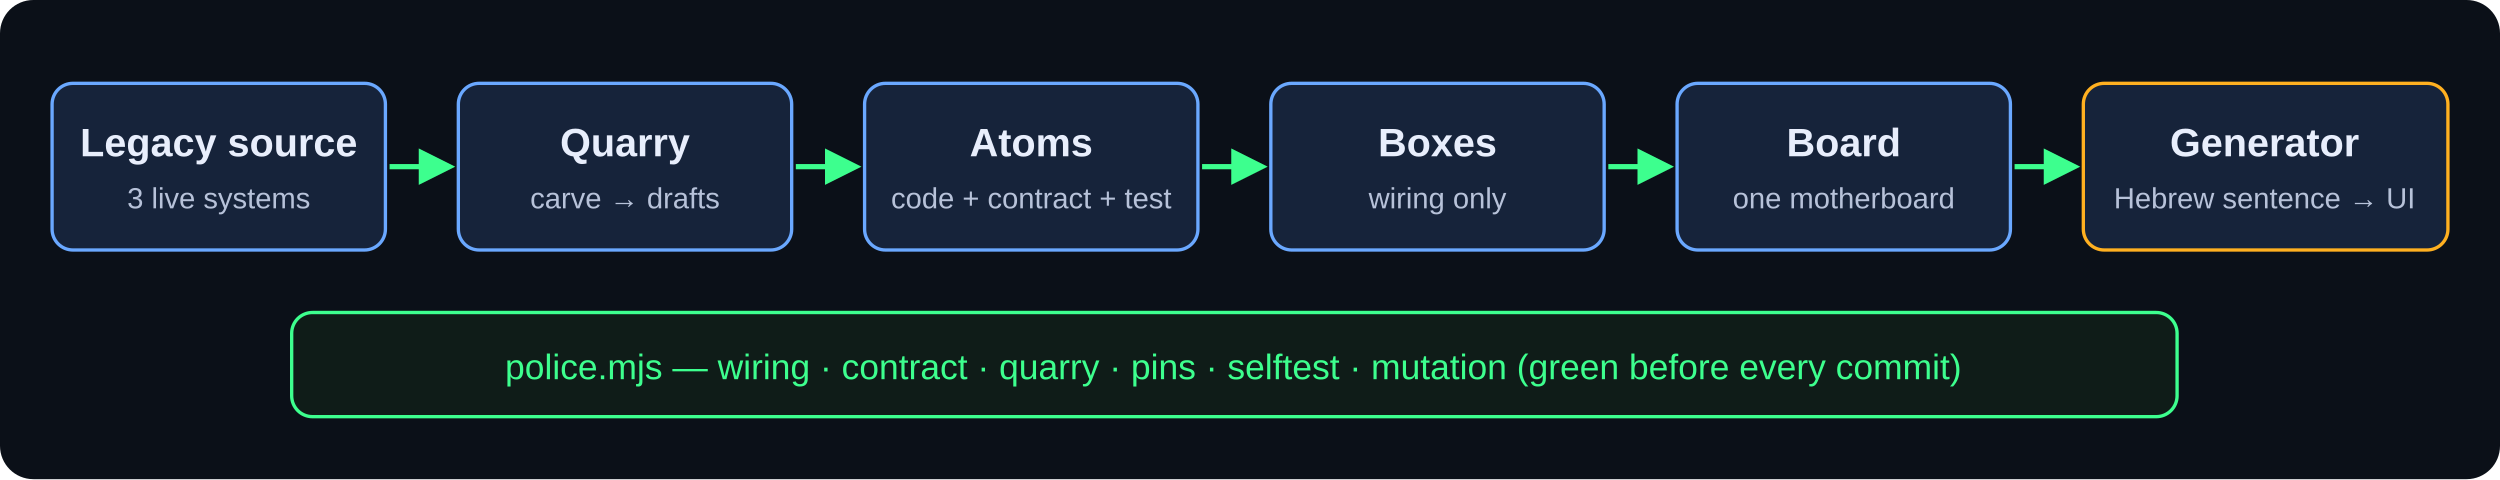
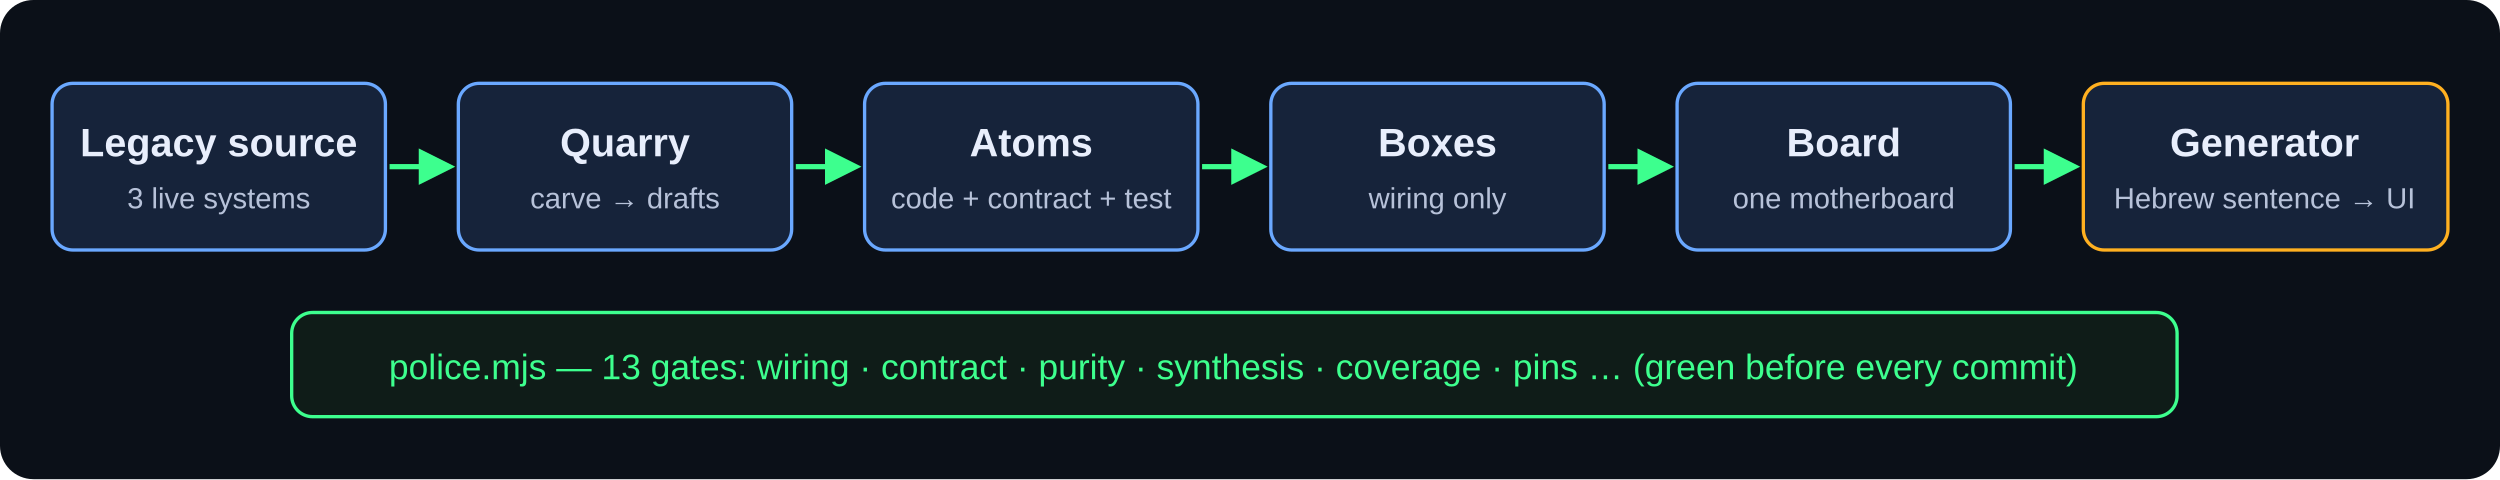
<svg xmlns="http://www.w3.org/2000/svg" viewBox="0 0 1200 230" role="img" aria-label="Pipeline: legacy source, quarry, atoms with contracts, boxes, board, generator; the police checks every step">
  <defs>
    <marker id="h" viewBox="0 0 10 10" refX="8" refY="5" markerWidth="7" markerHeight="7" orient="auto">
      <path d="M0 0L10 5L0 10z" fill="#3dff8e" />
    </marker>
  </defs>
  <rect width="1200" height="230" rx="16" fill="#0b1018" />
  <g font-family="system-ui,Segoe UI,Arial" text-anchor="middle">
    <g fill="#16233a" stroke="#6aa8ff" stroke-width="1.6">
      <rect x="25" y="40" width="160" height="80" rx="10" />
      <rect x="220" y="40" width="160" height="80" rx="10" />
      <rect x="415" y="40" width="160" height="80" rx="10" />
      <rect x="610" y="40" width="160" height="80" rx="10" />
      <rect x="805" y="40" width="160" height="80" rx="10" />
      <rect x="1000" y="40" width="175" height="80" rx="10" stroke="#ffb020" />
    </g>
    <g fill="#e8eefc" font-size="19" font-weight="700">
      <text x="105" y="75">Legacy source</text>
      <text x="300" y="75">Quarry</text>
      <text x="495" y="75">Atoms</text>
      <text x="690" y="75">Boxes</text>
      <text x="885" y="75">Board</text>
      <text x="1087" y="75">Generator</text>
    </g>
    <g fill="#b7c2d9" font-size="14">
      <text x="105" y="100">3 live systems</text>
      <text x="300" y="100">carve → drafts</text>
      <text x="495" y="100">code + contract + test</text>
      <text x="690" y="100">wiring only</text>
      <text x="885" y="100">one motherboard</text>
      <text x="1087" y="100">Hebrew sentence → UI</text>
    </g>
    <g stroke="#3dff8e" stroke-width="2.5">
      <path d="M187 80 h28" marker-end="url(#h)" />
      <path d="M382 80 h28" marker-end="url(#h)" />
      <path d="M577 80 h28" marker-end="url(#h)" />
      <path d="M772 80 h28" marker-end="url(#h)" />
      <path d="M967 80 h28" marker-end="url(#h)" />
    </g>
    <rect x="140" y="150" width="905" height="50" rx="10" fill="#0f1c18" stroke="#3dff8e" stroke-width="1.6" />
-     <text x="592" y="182" fill="#3dff8e" font-size="17">police.mjs — wiring · contract · quarry · pins · selftest · mutation (green before every commit)</text>
+     <text x="592" y="182" fill="#3dff8e" font-size="17">police.mjs — 13 gates: wiring · contract · purity · synthesis · coverage · pins … (green before every commit)</text>
  </g>
</svg>
